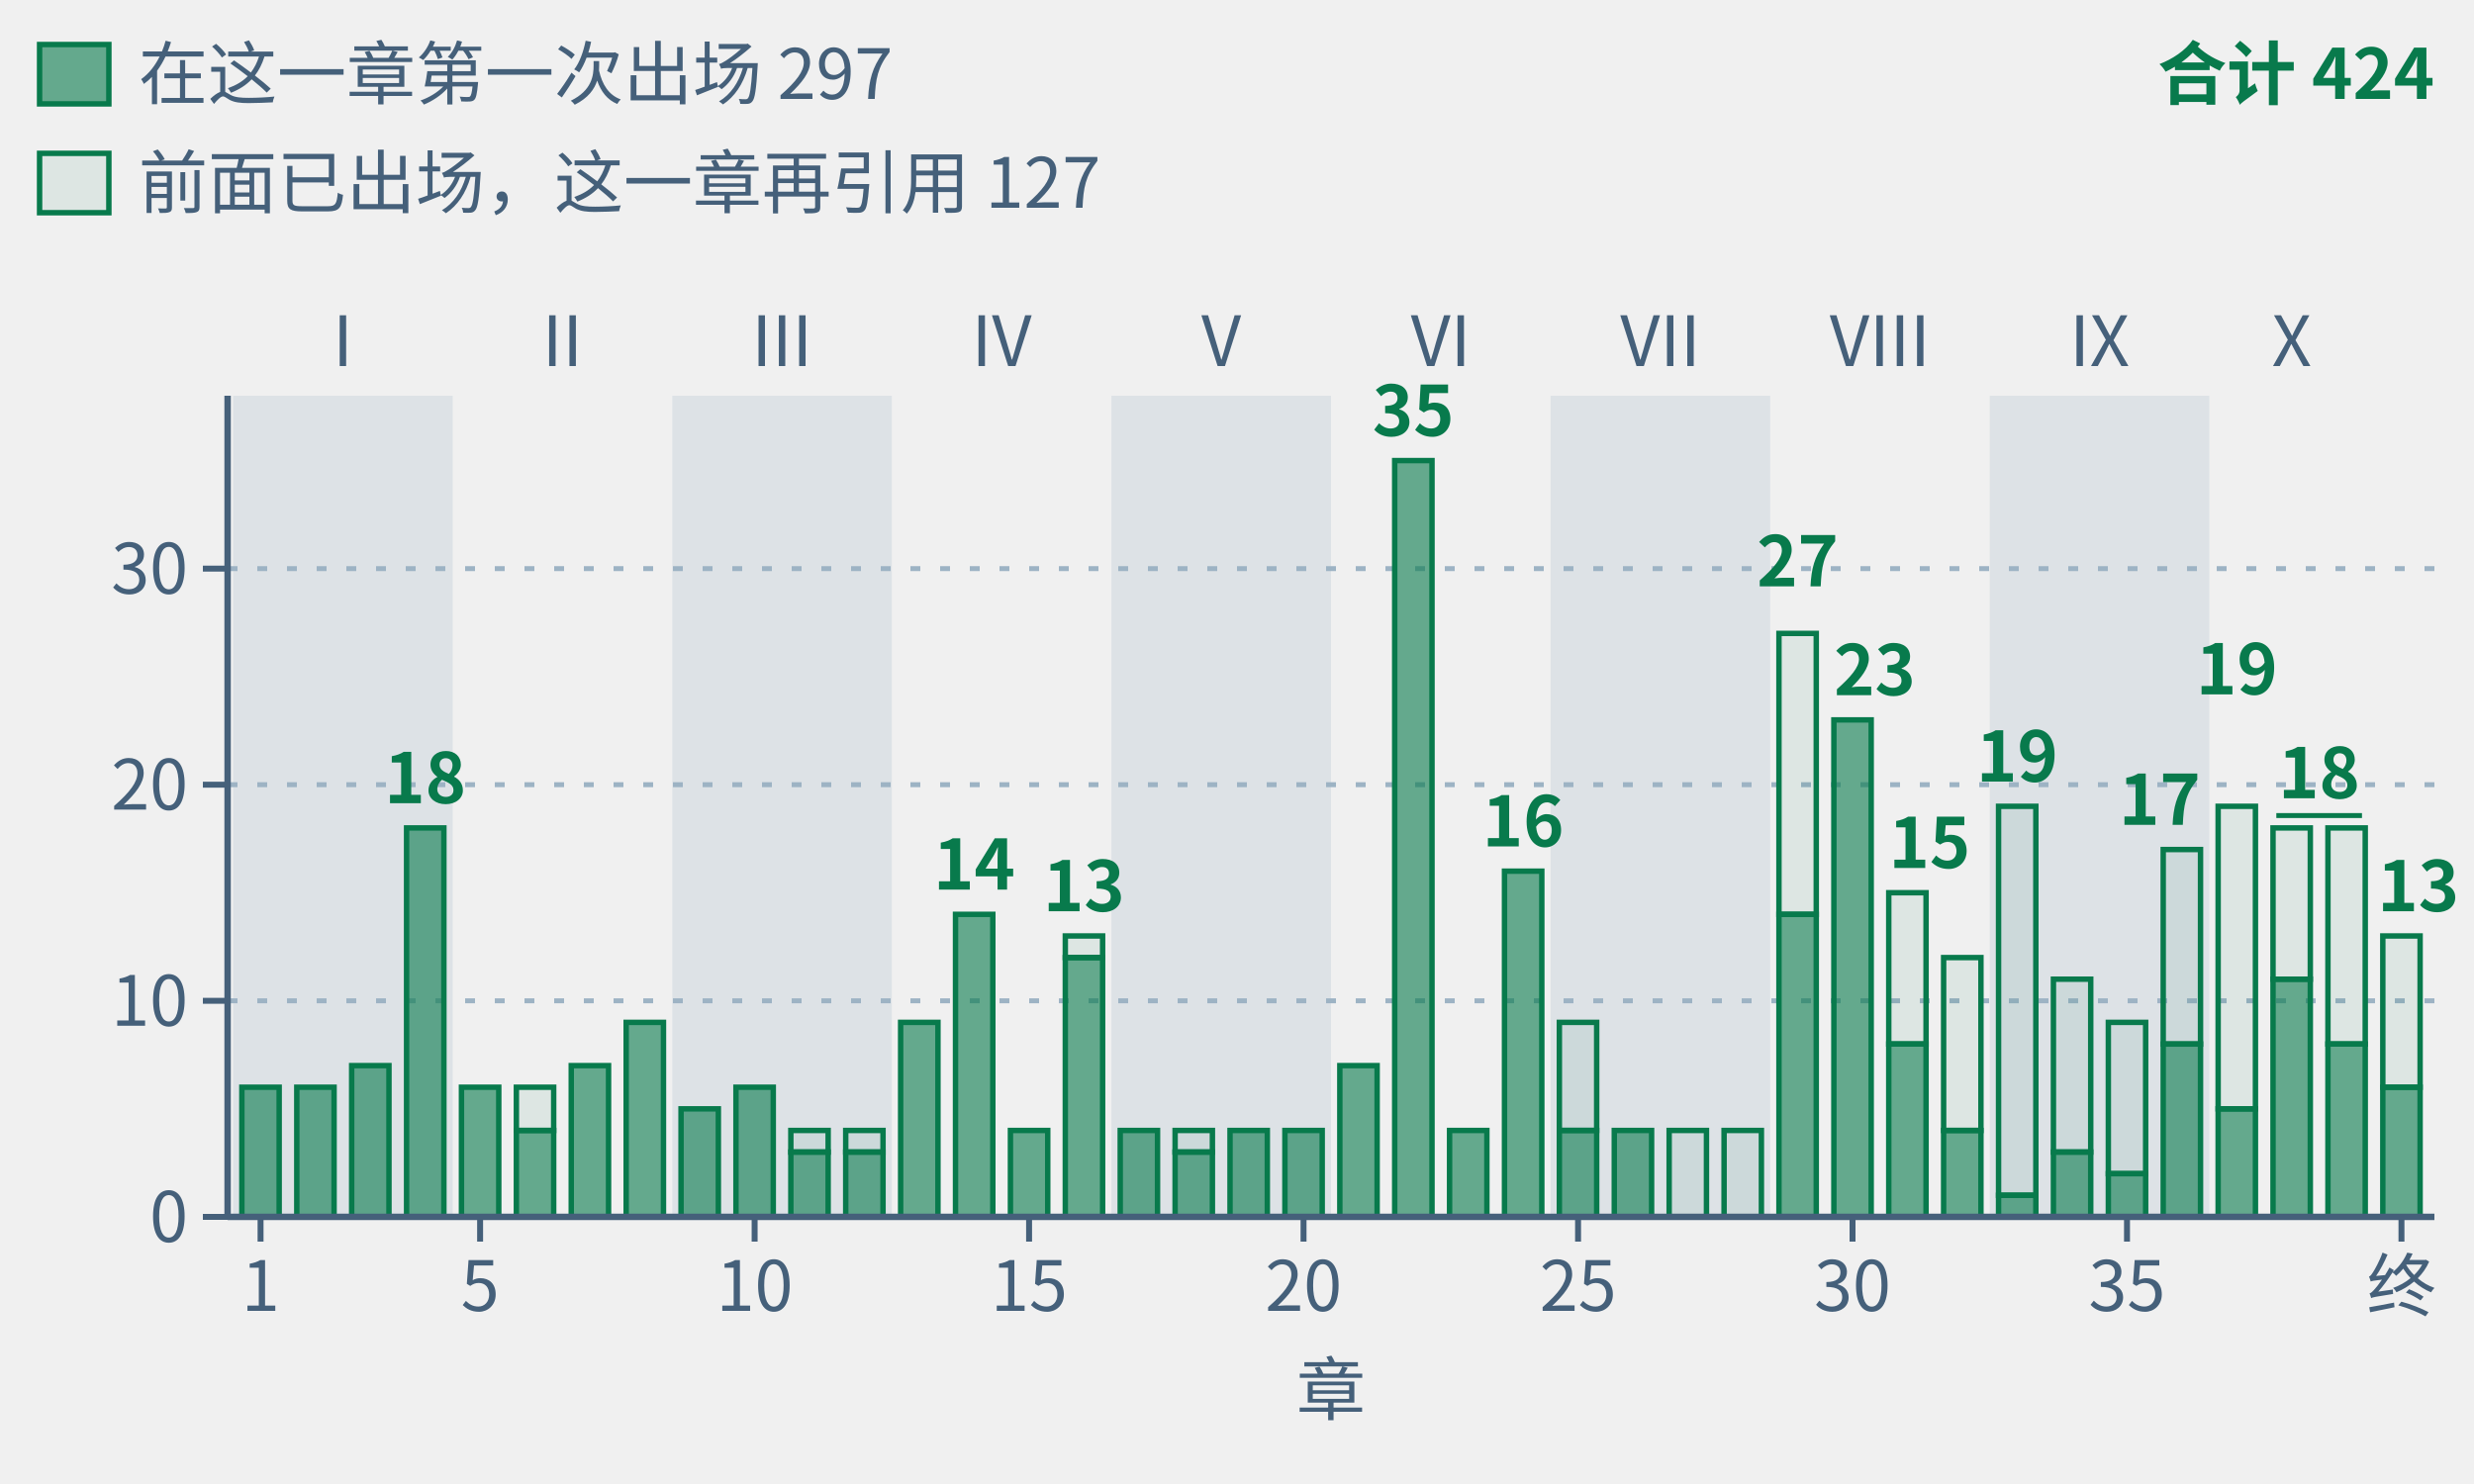
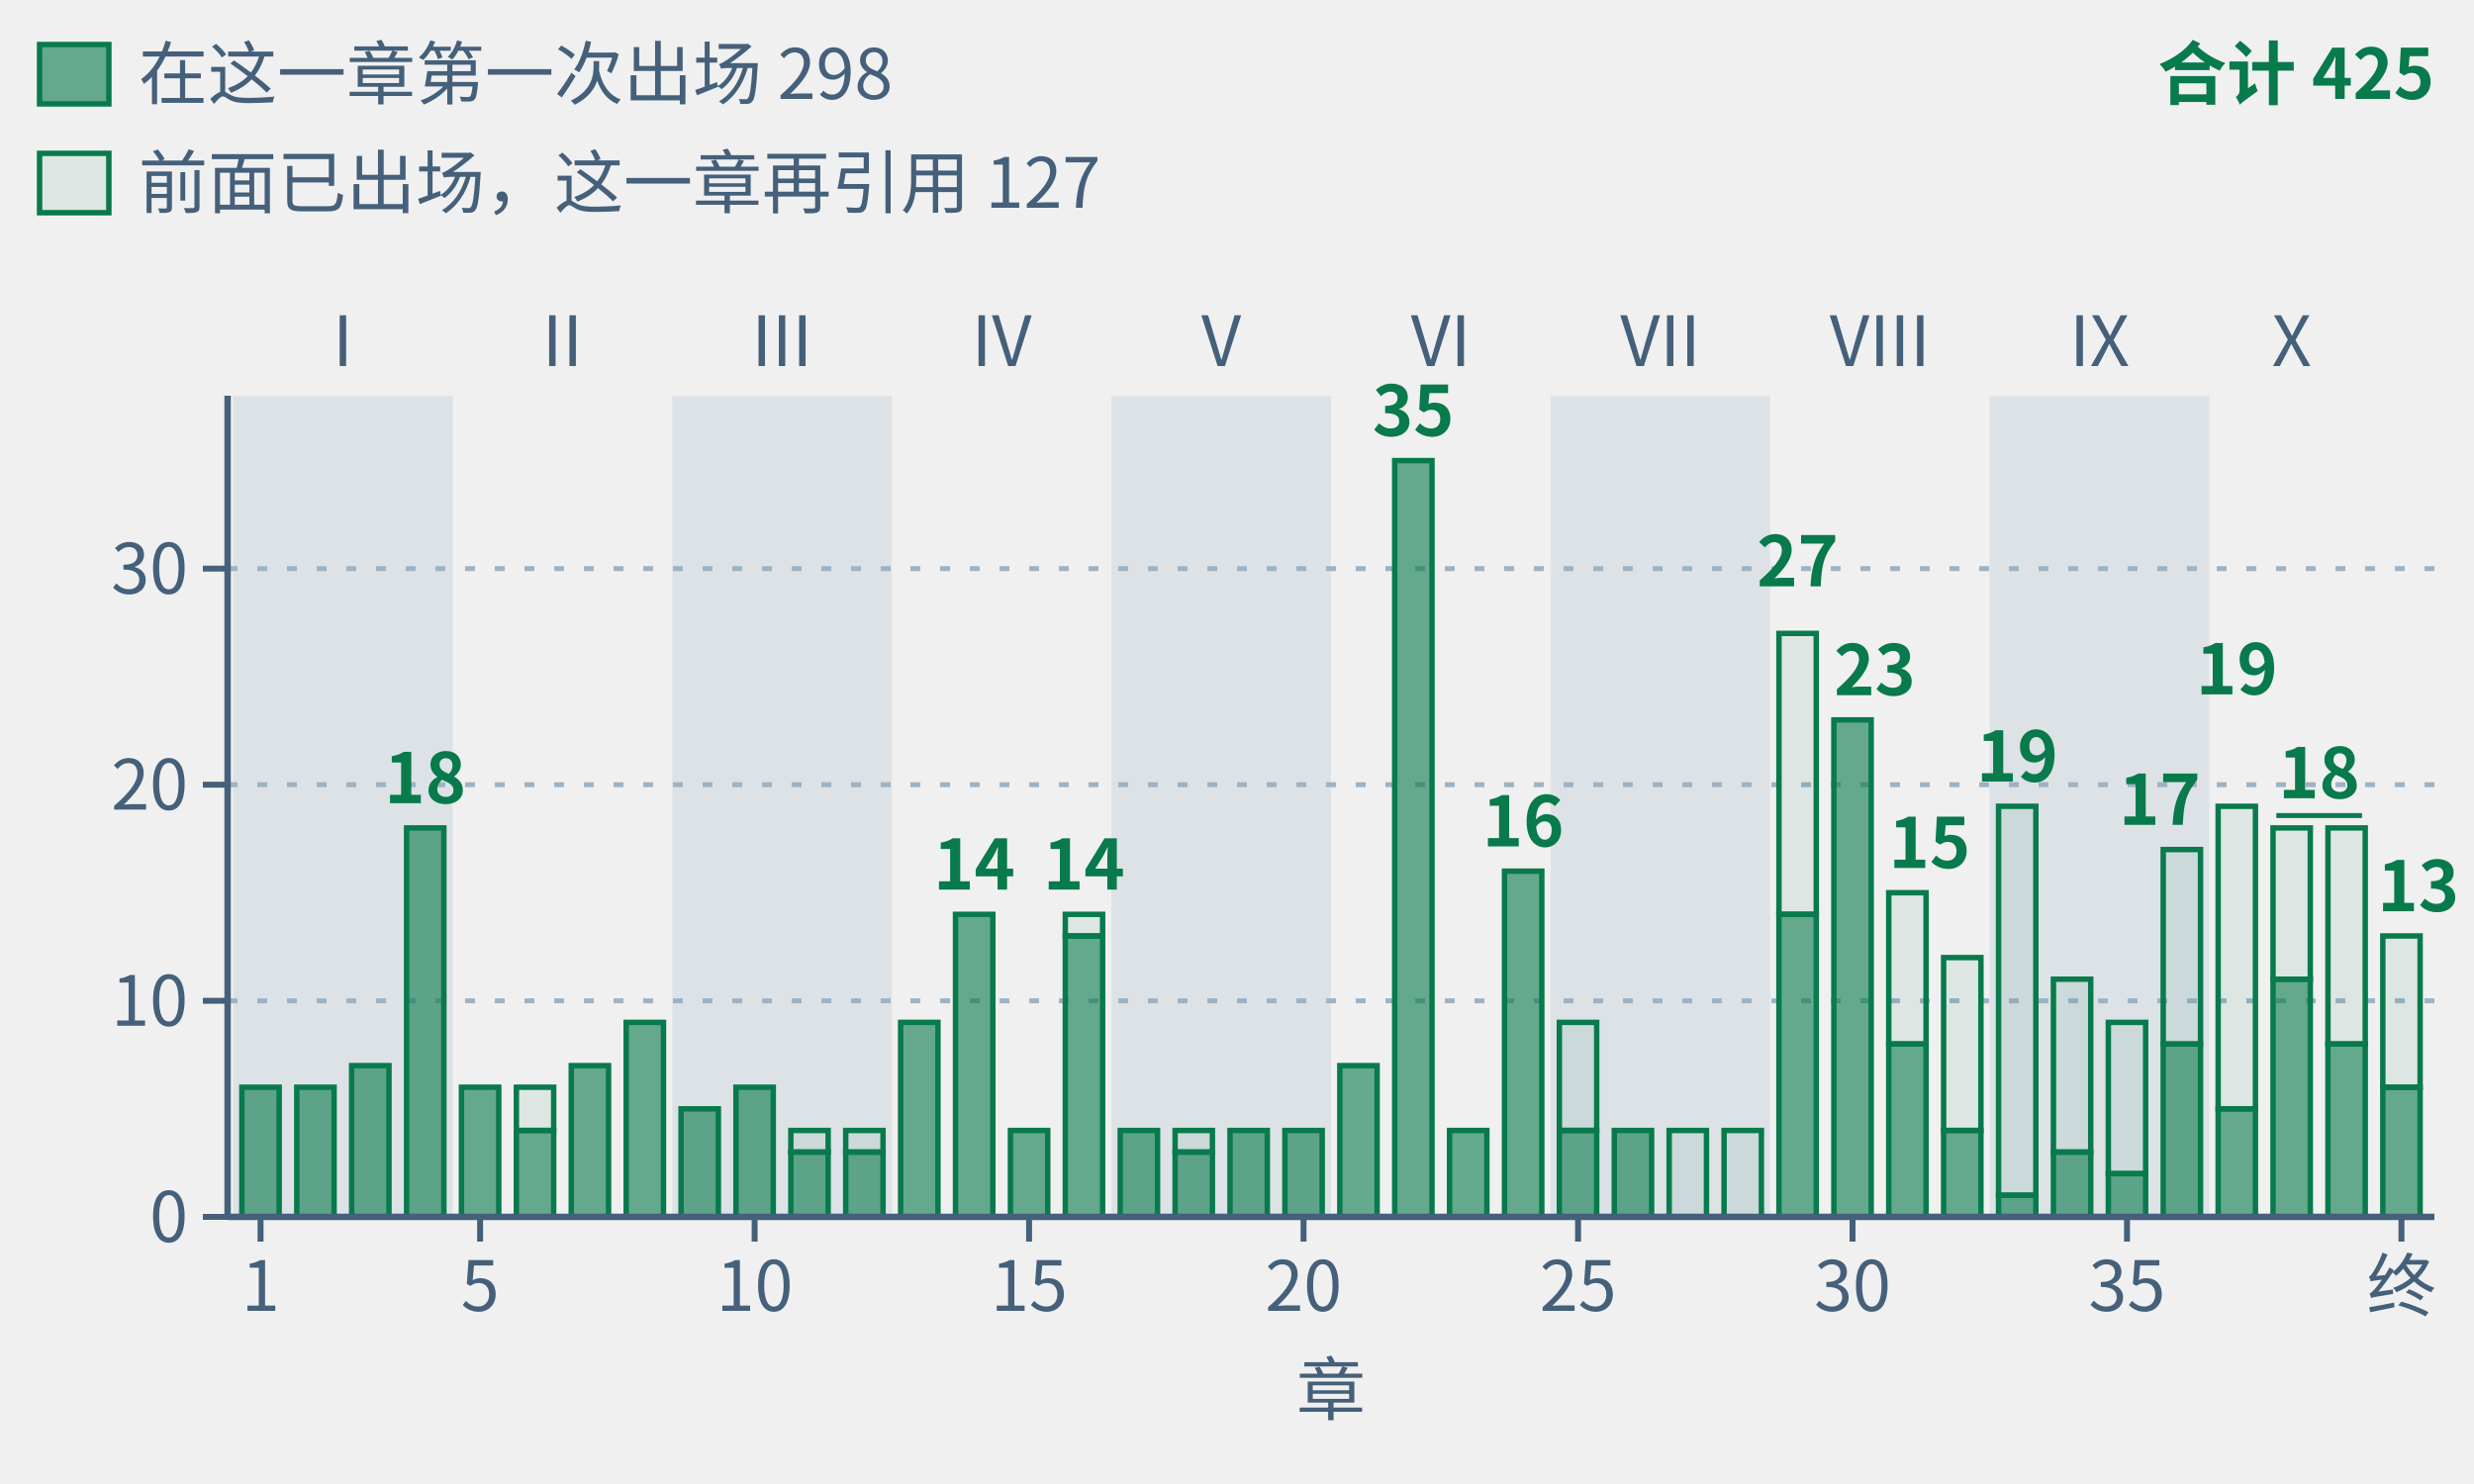
- <svg xmlns="http://www.w3.org/2000/svg" class="tr-fig" data-tr-fig="appc-theorems-by-chapter" data-lang="zh" viewBox="0 0 500 300" width="500" height="300" font-family="'Noto Sans SC', 'Noto Sans CJK SC', 'Source Sans 3', 'PingFang SC', 'Microsoft YaHei', system-ui, sans-serif" role="img" aria-label="柱状图：第一章至第三十九章与终章共 40 根绿色柱子，按第 I 至 X 部分组。柱高为各章环境头用 lean= 引用的冻结定理条数，跨章重复计。最高第 22 章 35 条，其次第 29 章 27 条、第 30 章 23 条、第 33 与第 37 章各 19 条。合计 424 次引用，与附录 C 的 308 条定理索引逐章一致。实心下段是该章第一次出现的定理，共 297 条；空心上段是此前出现过的，共 127 条。">
+ <svg xmlns="http://www.w3.org/2000/svg" class="tr-fig" data-tr-fig="appc-theorems-by-chapter" data-lang="zh" viewBox="0 0 500 300" width="500" height="300" font-family="'Noto Sans SC', 'Noto Sans CJK SC', 'Source Sans 3', 'PingFang SC', 'Microsoft YaHei', system-ui, sans-serif" role="img" aria-label="柱状图：第一章至第三十九章与终章共 40 根绿色柱子，按第 I 至 X 部分组。柱高为各章环境头用 lean= 引用的冻结定理条数，跨章重复计。最高第 22 章 35 条，其次第 29 章 27 条、第 30 章 23 条、第 33 与第 37 章各 19 条。合计 425 次引用，与附录 C 的 309 条定理索引逐章一致。实心下段是该章第一次出现的定理，共 298 条；空心上段是此前出现过的，共 127 条。">
  <style>.ts-ink{stroke:#0b1622}.tf-ink{fill:#0b1622}.ts-dim{stroke:#45607a}.tf-dim{fill:#45607a}.ts-faint{stroke:#9db3c4}.tf-faint{fill:#9db3c4}.ts-edge{stroke:#b9d0dd}.tf-edge{fill:#b9d0dd}.ts-hot{stroke:#5f9bb5}.tf-hot{fill:#5f9bb5}.ts-bg{stroke:#ffffff}.tf-bg{fill:#ffffff}.ts-panel{stroke:#eef5f9}.tf-panel{fill:#eef5f9}.ts-sheet{stroke:#f7fbfd}.tf-sheet{fill:#f7fbfd}.ts-cyan{stroke:#007c8a}.tf-cyan{fill:#007c8a}.ts-magenta{stroke:#b0128f}.tf-magenta{fill:#b0128f}.ts-amber{stroke:#946200}.tf-amber{fill:#946200}.ts-violet{stroke:#5a45c8}.tf-violet{fill:#5a45c8}.ts-ok{stroke:#087a4c}.tf-ok{fill:#087a4c}.ts-warn{stroke:#c21f3a}.tf-warn{fill:#c21f3a}.ts-blue{stroke:#1d5fd0}.tf-blue{fill:#1d5fd0}.ts-orange{stroke:#b85410}.tf-orange{fill:#b85410}.ts-sigma{stroke:#28405a}.tf-sigma{fill:#28405a}@media (prefers-color-scheme:dark){.ts-ink{stroke:#d4efff}.tf-ink{fill:#d4efff}.ts-dim{stroke:#6f8ea5}.tf-dim{fill:#6f8ea5}.ts-faint{stroke:#34506a}.tf-faint{fill:#34506a}.ts-edge{stroke:#143049}.tf-edge{fill:#143049}.ts-hot{stroke:#1f5d7c}.tf-hot{fill:#1f5d7c}.ts-bg{stroke:#03060c}.tf-bg{fill:#03060c}.ts-panel{stroke:#07101b}.tf-panel{fill:#07101b}.ts-sheet{stroke:#050c16}.tf-sheet{fill:#050c16}.ts-cyan{stroke:#19f0ff}.tf-cyan{fill:#19f0ff}.ts-magenta{stroke:#ff2fd0}.tf-magenta{fill:#ff2fd0}.ts-amber{stroke:#ffc83d}.tf-amber{fill:#ffc83d}.ts-violet{stroke:#9d8cff}.tf-violet{fill:#9d8cff}.ts-ok{stroke:#46ffb2}.tf-ok{fill:#46ffb2}.ts-warn{stroke:#ff5064}.tf-warn{fill:#ff5064}.ts-blue{stroke:#2a7bff}.tf-blue{fill:#2a7bff}.ts-orange{stroke:#ff8a3c}.tf-orange{fill:#ff8a3c}.ts-sigma{stroke:#cfe3ff}.tf-sigma{fill:#cfe3ff}}</style>
  <rect x="47.11" y="80" width="44.38" height="166" class="tf-faint" fill-opacity="0.22" />
  <text class="tf-dim" x="69.3" y="74" font-size="14" text-anchor="middle">I</text>
  <text class="tf-dim" x="113.68" y="74" font-size="14" text-anchor="middle">II</text>
  <rect x="135.87" y="80" width="44.38" height="166" class="tf-faint" fill-opacity="0.22" />
  <text class="tf-dim" x="158.05" y="74" font-size="14" text-anchor="middle">III</text>
  <text class="tf-dim" x="202.43" y="74" font-size="14" text-anchor="middle">IV</text>
  <rect x="224.62" y="80" width="44.38" height="166" class="tf-faint" fill-opacity="0.22" />
  <text class="tf-dim" x="246.81" y="74" font-size="14" text-anchor="middle">V</text>
  <text class="tf-dim" x="291.19" y="74" font-size="14" text-anchor="middle">VI</text>
  <rect x="313.38" y="80" width="44.38" height="166" class="tf-faint" fill-opacity="0.22" />
  <text class="tf-dim" x="335.57" y="74" font-size="14" text-anchor="middle">VII</text>
  <text class="tf-dim" x="379.95" y="74" font-size="14" text-anchor="middle">VIII</text>
  <rect x="402.13" y="80" width="44.38" height="166" class="tf-faint" fill-opacity="0.22" />
  <text class="tf-dim" x="424.32" y="74" font-size="14" text-anchor="middle">IX</text>
  <text class="tf-dim" x="463.15" y="74" font-size="14" text-anchor="middle">X</text>
  <line x1="46" y1="202.32" x2="492" y2="202.32" class="ts-faint" stroke-width="1" stroke-dasharray="2 4" fill="none" />
  <line x1="46" y1="158.63" x2="492" y2="158.63" class="ts-faint" stroke-width="1" stroke-dasharray="2 4" fill="none" />
  <line x1="46" y1="114.95" x2="492" y2="114.95" class="ts-faint" stroke-width="1" stroke-dasharray="2 4" fill="none" />
  <rect x="48.88" y="219.79" width="7.54" height="26.21" class="ts-ok tf-ok" stroke-width="1.1" fill-opacity="0.6" />
  <rect x="59.98" y="219.79" width="7.54" height="26.21" class="ts-ok tf-ok" stroke-width="1.1" fill-opacity="0.6" />
  <rect x="71.07" y="215.42" width="7.54" height="30.58" class="ts-ok tf-ok" stroke-width="1.1" fill-opacity="0.6" />
  <rect x="82.17" y="167.37" width="7.54" height="78.63" class="ts-ok tf-ok" stroke-width="1.1" fill-opacity="0.6" />
  <rect x="93.26" y="219.79" width="7.54" height="26.21" class="ts-ok tf-ok" stroke-width="1.1" fill-opacity="0.6" />
  <rect x="104.36" y="219.79" width="7.54" height="8.74" class="ts-ok tf-ok" stroke-width="1.1" fill-opacity="0.08" />
  <rect x="104.36" y="228.53" width="7.54" height="17.47" class="ts-ok tf-ok" stroke-width="1.1" fill-opacity="0.6" />
  <rect x="115.45" y="215.42" width="7.54" height="30.58" class="ts-ok tf-ok" stroke-width="1.1" fill-opacity="0.6" />
  <rect x="126.55" y="206.68" width="7.54" height="39.32" class="ts-ok tf-ok" stroke-width="1.1" fill-opacity="0.6" />
  <rect x="137.64" y="224.16" width="7.54" height="21.84" class="ts-ok tf-ok" stroke-width="1.1" fill-opacity="0.6" />
  <rect x="148.74" y="219.79" width="7.54" height="26.21" class="ts-ok tf-ok" stroke-width="1.1" fill-opacity="0.6" />
  <rect x="159.83" y="228.53" width="7.54" height="4.37" class="ts-ok tf-ok" stroke-width="1.1" fill-opacity="0.08" />
  <rect x="159.83" y="232.89" width="7.54" height="13.11" class="ts-ok tf-ok" stroke-width="1.1" fill-opacity="0.6" />
  <rect x="170.92" y="228.53" width="7.54" height="4.37" class="ts-ok tf-ok" stroke-width="1.1" fill-opacity="0.08" />
  <rect x="170.92" y="232.89" width="7.54" height="13.11" class="ts-ok tf-ok" stroke-width="1.1" fill-opacity="0.6" />
  <rect x="182.02" y="206.68" width="7.54" height="39.32" class="ts-ok tf-ok" stroke-width="1.1" fill-opacity="0.6" />
  <rect x="193.11" y="184.84" width="7.54" height="61.16" class="ts-ok tf-ok" stroke-width="1.1" fill-opacity="0.6" />
  <rect x="204.21" y="228.53" width="7.54" height="17.47" class="ts-ok tf-ok" stroke-width="1.1" fill-opacity="0.6" />
-   <rect x="215.3" y="189.21" width="7.54" height="4.37" class="ts-ok tf-ok" stroke-width="1.1" fill-opacity="0.08" />
-   <rect x="215.3" y="193.58" width="7.54" height="52.42" class="ts-ok tf-ok" stroke-width="1.1" fill-opacity="0.6" />
+   <rect x="215.3" y="184.84" width="7.54" height="4.37" class="ts-ok tf-ok" stroke-width="1.1" fill-opacity="0.08" />
+   <rect x="215.3" y="189.21" width="7.54" height="56.79" class="ts-ok tf-ok" stroke-width="1.1" fill-opacity="0.6" />
  <rect x="226.4" y="228.53" width="7.54" height="17.47" class="ts-ok tf-ok" stroke-width="1.1" fill-opacity="0.6" />
  <rect x="237.49" y="228.53" width="7.54" height="4.37" class="ts-ok tf-ok" stroke-width="1.1" fill-opacity="0.08" />
  <rect x="237.49" y="232.89" width="7.54" height="13.11" class="ts-ok tf-ok" stroke-width="1.1" fill-opacity="0.6" />
  <rect x="248.59" y="228.53" width="7.54" height="17.47" class="ts-ok tf-ok" stroke-width="1.1" fill-opacity="0.6" />
  <rect x="259.68" y="228.53" width="7.54" height="17.47" class="ts-ok tf-ok" stroke-width="1.1" fill-opacity="0.6" />
  <rect x="270.78" y="215.42" width="7.54" height="30.58" class="ts-ok tf-ok" stroke-width="1.1" fill-opacity="0.6" />
  <rect x="281.87" y="93.11" width="7.54" height="152.89" class="ts-ok tf-ok" stroke-width="1.1" fill-opacity="0.6" />
  <rect x="292.96" y="228.53" width="7.54" height="17.47" class="ts-ok tf-ok" stroke-width="1.1" fill-opacity="0.6" />
  <rect x="304.06" y="176.11" width="7.54" height="69.89" class="ts-ok tf-ok" stroke-width="1.1" fill-opacity="0.6" />
  <rect x="315.15" y="206.68" width="7.54" height="21.84" class="ts-ok tf-ok" stroke-width="1.1" fill-opacity="0.08" />
  <rect x="315.15" y="228.53" width="7.54" height="17.47" class="ts-ok tf-ok" stroke-width="1.1" fill-opacity="0.6" />
  <rect x="326.25" y="228.53" width="7.54" height="17.47" class="ts-ok tf-ok" stroke-width="1.1" fill-opacity="0.6" />
  <rect x="337.34" y="228.53" width="7.54" height="17.47" class="ts-ok tf-ok" stroke-width="1.1" fill-opacity="0.08" />
  <rect x="348.44" y="228.53" width="7.54" height="17.47" class="ts-ok tf-ok" stroke-width="1.1" fill-opacity="0.08" />
  <rect x="359.53" y="128.05" width="7.54" height="56.79" class="ts-ok tf-ok" stroke-width="1.1" fill-opacity="0.08" />
  <rect x="359.53" y="184.84" width="7.54" height="61.16" class="ts-ok tf-ok" stroke-width="1.1" fill-opacity="0.6" />
  <rect x="370.63" y="145.53" width="7.54" height="100.47" class="ts-ok tf-ok" stroke-width="1.1" fill-opacity="0.6" />
  <rect x="381.72" y="180.47" width="7.54" height="30.58" class="ts-ok tf-ok" stroke-width="1.1" fill-opacity="0.08" />
  <rect x="381.72" y="211.05" width="7.54" height="34.95" class="ts-ok tf-ok" stroke-width="1.1" fill-opacity="0.6" />
  <rect x="392.81" y="193.58" width="7.54" height="34.95" class="ts-ok tf-ok" stroke-width="1.1" fill-opacity="0.08" />
  <rect x="392.81" y="228.53" width="7.54" height="17.47" class="ts-ok tf-ok" stroke-width="1.1" fill-opacity="0.6" />
  <rect x="403.91" y="163" width="7.54" height="78.63" class="ts-ok tf-ok" stroke-width="1.1" fill-opacity="0.08" />
  <rect x="403.91" y="241.63" width="7.54" height="4.37" class="ts-ok tf-ok" stroke-width="1.1" fill-opacity="0.6" />
  <rect x="415" y="197.95" width="7.54" height="34.95" class="ts-ok tf-ok" stroke-width="1.1" fill-opacity="0.08" />
  <rect x="415" y="232.89" width="7.54" height="13.11" class="ts-ok tf-ok" stroke-width="1.1" fill-opacity="0.6" />
  <rect x="426.1" y="206.68" width="7.54" height="30.58" class="ts-ok tf-ok" stroke-width="1.1" fill-opacity="0.08" />
  <rect x="426.1" y="237.26" width="7.54" height="8.74" class="ts-ok tf-ok" stroke-width="1.1" fill-opacity="0.6" />
  <rect x="437.19" y="171.74" width="7.54" height="39.32" class="ts-ok tf-ok" stroke-width="1.1" fill-opacity="0.08" />
  <rect x="437.19" y="211.05" width="7.54" height="34.95" class="ts-ok tf-ok" stroke-width="1.1" fill-opacity="0.6" />
  <rect x="448.29" y="163" width="7.54" height="61.16" class="ts-ok tf-ok" stroke-width="1.1" fill-opacity="0.08" />
  <rect x="448.29" y="224.16" width="7.54" height="21.84" class="ts-ok tf-ok" stroke-width="1.1" fill-opacity="0.6" />
  <rect x="459.38" y="167.37" width="7.54" height="30.58" class="ts-ok tf-ok" stroke-width="1.1" fill-opacity="0.08" />
  <rect x="459.38" y="197.95" width="7.54" height="48.05" class="ts-ok tf-ok" stroke-width="1.1" fill-opacity="0.6" />
  <rect x="470.48" y="167.37" width="7.54" height="43.68" class="ts-ok tf-ok" stroke-width="1.1" fill-opacity="0.08" />
  <rect x="470.48" y="211.05" width="7.54" height="34.95" class="ts-ok tf-ok" stroke-width="1.1" fill-opacity="0.6" />
  <rect x="481.57" y="189.21" width="7.54" height="30.58" class="ts-ok tf-ok" stroke-width="1.1" fill-opacity="0.08" />
  <rect x="481.57" y="219.79" width="7.54" height="26.21" class="ts-ok tf-ok" stroke-width="1.1" fill-opacity="0.6" />
  <text class="tf-ok" x="85.94" y="162.37" font-size="14" text-anchor="middle" font-weight="600">18</text>
  <text class="tf-ok" x="196.89" y="179.84" font-size="14" text-anchor="middle" font-weight="600">14</text>
-   <text class="tf-ok" x="219.07" y="184.21" font-size="14" text-anchor="middle" font-weight="600">13</text>
+   <text class="tf-ok" x="219.07" y="179.84" font-size="14" text-anchor="middle" font-weight="600">14</text>
  <text class="tf-ok" x="285.64" y="88.11" font-size="14" text-anchor="middle" font-weight="600">35</text>
  <text class="tf-ok" x="307.83" y="171.11" font-size="14" text-anchor="middle" font-weight="600">16</text>
  <text class="tf-ok" x="363.3" y="118.53" font-size="14" text-anchor="middle" font-weight="600">27</text>
  <text class="tf-ok" x="370.63" y="140.53" font-size="14" font-weight="600">23</text>
  <text class="tf-ok" x="381.72" y="175.47" font-size="14" font-weight="600">15</text>
  <text class="tf-ok" x="407.68" y="158" font-size="14" text-anchor="middle" font-weight="600">19</text>
  <text class="tf-ok" x="444.74" y="166.74" font-size="14" text-anchor="end" font-weight="600">17</text>
  <text class="tf-ok" x="452.06" y="140.37" font-size="14" text-anchor="middle" font-weight="600">19</text>
  <line x1="460.05" y1="164.87" x2="477.36" y2="164.87" class="ts-ok" stroke-width="1" fill="none" />
  <text class="tf-ok" x="468.7" y="161.37" font-size="14" text-anchor="middle" font-weight="600">18</text>
  <text class="tf-ok" x="497" y="184.21" font-size="14" text-anchor="end" font-weight="600">13</text>
  <line x1="46" y1="246" x2="492" y2="246" class="ts-dim" stroke-width="1.3" fill="none" />
  <line x1="52.66" y1="246" x2="52.66" y2="251" class="ts-dim" stroke-width="1.2" fill="none" />
  <text class="tf-dim" x="52.66" y="265" font-size="14" text-anchor="middle">1</text>
  <line x1="97.03" y1="246" x2="97.03" y2="251" class="ts-dim" stroke-width="1.2" fill="none" />
  <text class="tf-dim" x="97.03" y="265" font-size="14" text-anchor="middle">5</text>
  <line x1="152.51" y1="246" x2="152.51" y2="251" class="ts-dim" stroke-width="1.2" fill="none" />
  <text class="tf-dim" x="152.51" y="265" font-size="14" text-anchor="middle">10</text>
  <line x1="207.98" y1="246" x2="207.98" y2="251" class="ts-dim" stroke-width="1.2" fill="none" />
  <text class="tf-dim" x="207.98" y="265" font-size="14" text-anchor="middle">15</text>
  <line x1="263.45" y1="246" x2="263.45" y2="251" class="ts-dim" stroke-width="1.2" fill="none" />
  <text class="tf-dim" x="263.45" y="265" font-size="14" text-anchor="middle">20</text>
  <line x1="318.93" y1="246" x2="318.93" y2="251" class="ts-dim" stroke-width="1.2" fill="none" />
  <text class="tf-dim" x="318.93" y="265" font-size="14" text-anchor="middle">25</text>
  <line x1="374.4" y1="246" x2="374.4" y2="251" class="ts-dim" stroke-width="1.2" fill="none" />
  <text class="tf-dim" x="374.4" y="265" font-size="14" text-anchor="middle">30</text>
  <line x1="429.87" y1="246" x2="429.87" y2="251" class="ts-dim" stroke-width="1.2" fill="none" />
  <text class="tf-dim" x="429.87" y="265" font-size="14" text-anchor="middle">35</text>
  <line x1="485.34" y1="246" x2="485.34" y2="251" class="ts-dim" stroke-width="1.2" fill="none" />
  <text class="tf-dim" x="485.34" y="265" font-size="14" text-anchor="middle">终</text>
  <text class="tf-dim" x="269" y="286" font-size="14" text-anchor="middle">章</text>
  <line x1="46" y1="80" x2="46" y2="246" class="ts-dim" stroke-width="1.3" fill="none" />
  <line x1="41" y1="246" x2="46" y2="246" class="ts-dim" stroke-width="1.2" fill="none" />
  <text class="tf-dim" x="38" y="251.04" font-size="14" text-anchor="end">0</text>
  <line x1="41" y1="202.32" x2="46" y2="202.32" class="ts-dim" stroke-width="1.2" fill="none" />
  <text class="tf-dim" x="38" y="207.36" font-size="14" text-anchor="end">10</text>
  <line x1="41" y1="158.63" x2="46" y2="158.63" class="ts-dim" stroke-width="1.2" fill="none" />
  <text class="tf-dim" x="38" y="163.67" font-size="14" text-anchor="end">20</text>
  <line x1="41" y1="114.95" x2="46" y2="114.95" class="ts-dim" stroke-width="1.2" fill="none" />
  <text class="tf-dim" x="38" y="119.99" font-size="14" text-anchor="end">30</text>
  <rect x="8" y="9" width="14" height="12" class="ts-ok tf-ok" stroke-width="1.1" fill-opacity="0.6" />
-   <text class="tf-dim" x="28" y="20" font-size="14">在这一章第一次出场 297</text>
+   <text class="tf-dim" x="28" y="20" font-size="14">在这一章第一次出场 298</text>
  <rect x="8" y="31" width="14" height="12" class="ts-ok tf-ok" stroke-width="1.1" fill-opacity="0.08" />
  <text class="tf-dim" x="28" y="42" font-size="14">前面已出场，这一章再引用 127</text>
-   <text class="tf-ok" x="492" y="20" font-size="14" text-anchor="end" font-weight="600">合计 424</text>
+   <text class="tf-ok" x="492" y="20" font-size="14" text-anchor="end" font-weight="600">合计 425</text>
</svg>
